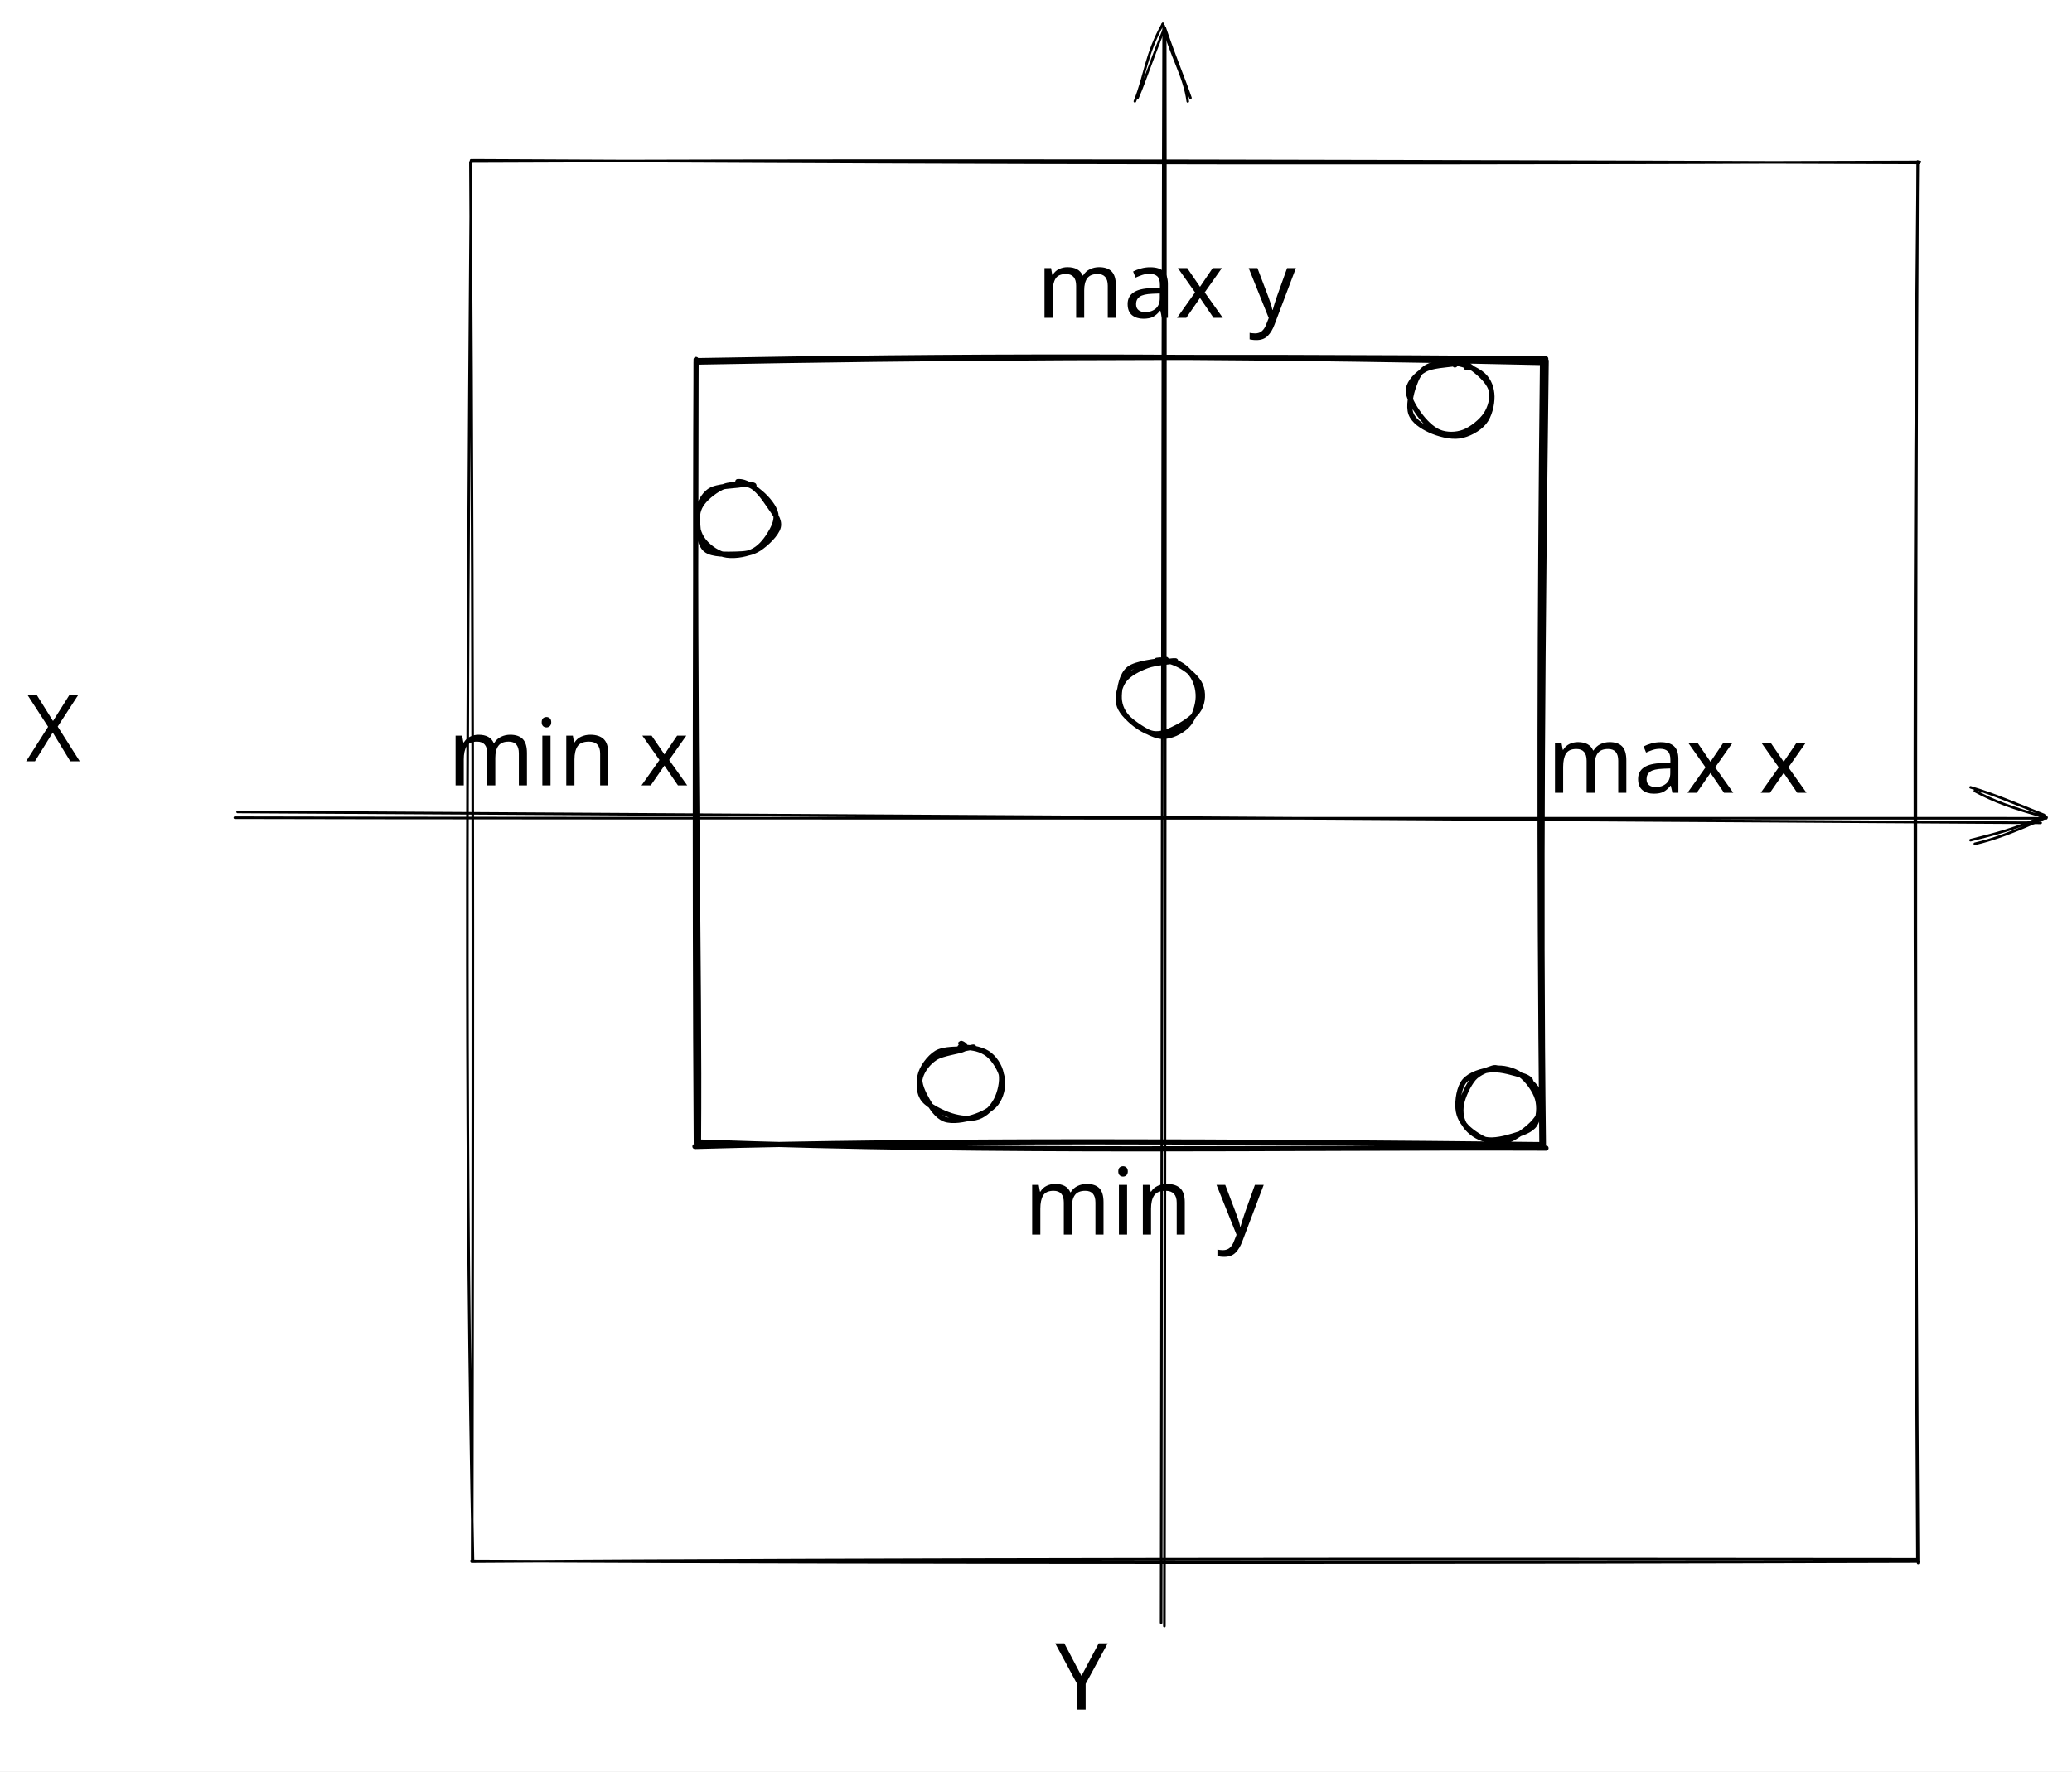
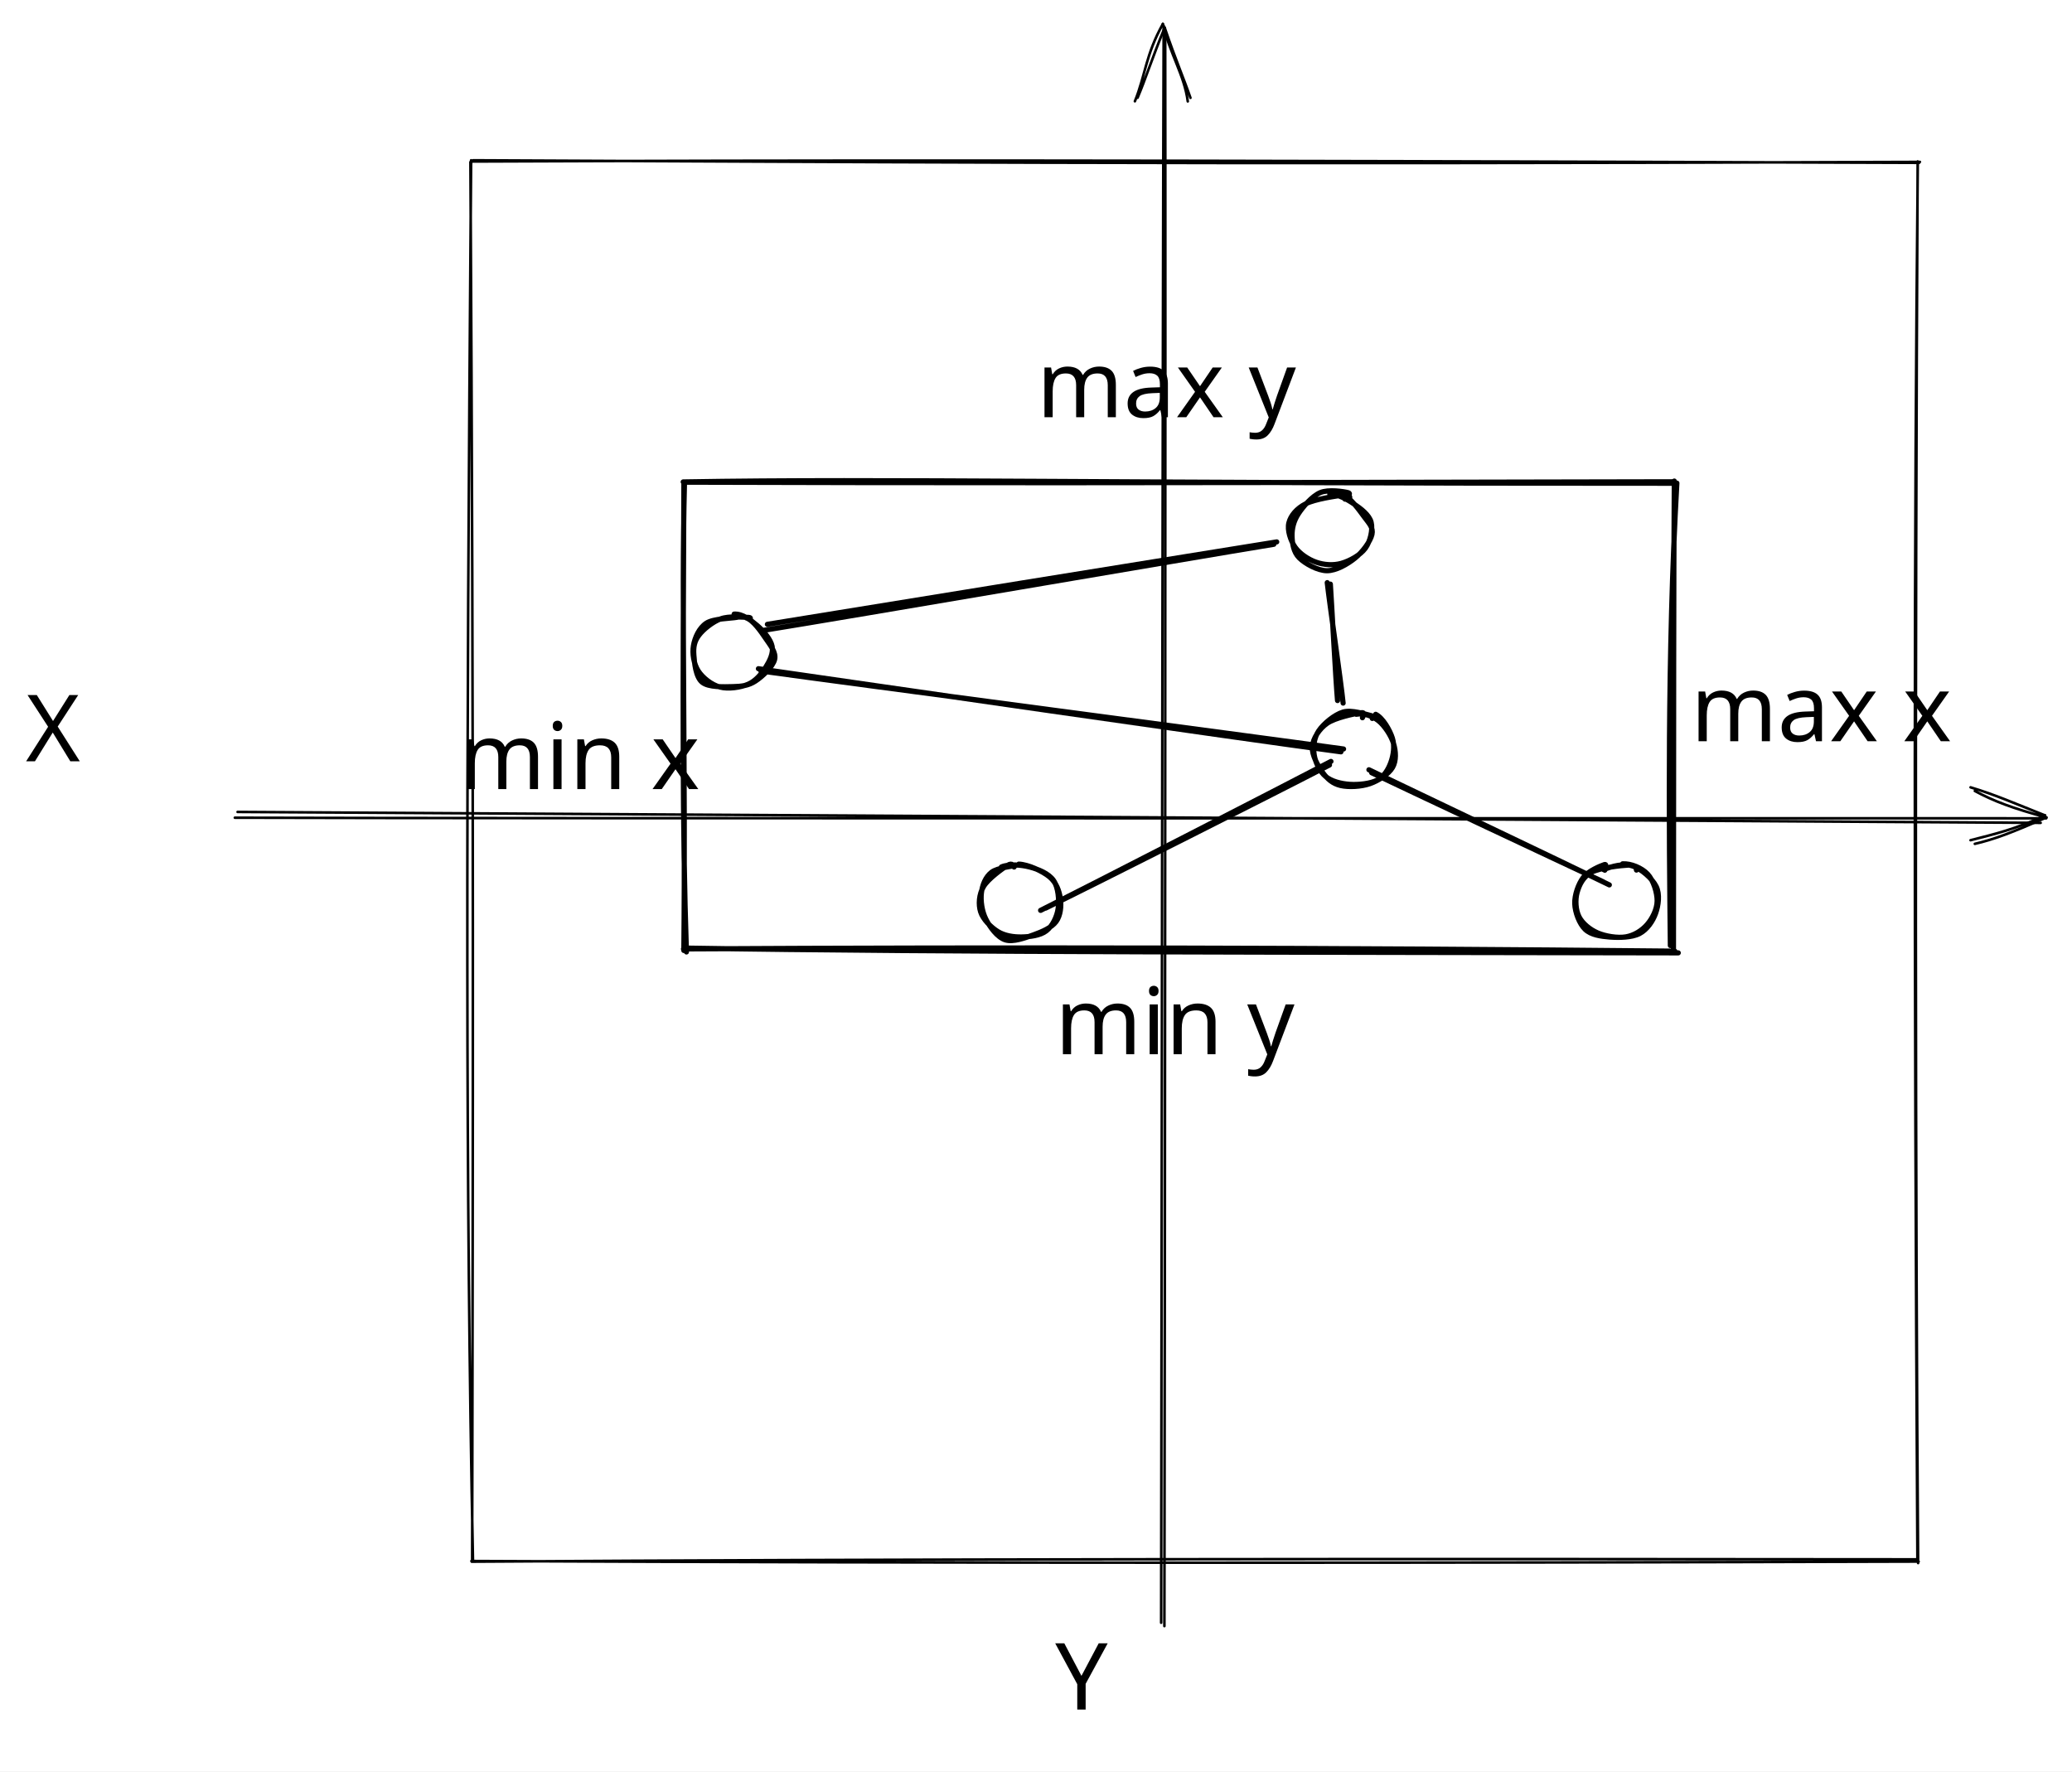
<svg xmlns="http://www.w3.org/2000/svg" version="1.1" viewBox="0 0 803.959 687.309" width="2411.877" height="2061.928">
  <defs>
    <style>
      @font-face {
        font-family: "Virgil";
        src: url("https://excalidraw.com/Virgil.woff2");
      }
      @font-face {
        font-family: "Cascadia";
        src: url("https://excalidraw.com/Cascadia.woff2");
      }
    </style>
  </defs>
  <rect x="0" y="0" width="803.959" height="687.309" fill="#ffffff" />
  <g stroke-linecap="round" transform="translate(182.8571 62.88091) rotate(0 280.7143 271.4286)">
    <path d="M0.67 -0.69 C135.23 -0.16, 269.61 1.06, 562.09 -0.06 M0.39 -0.21 C126.93 -0.73, 253 -0.83, 561.78 0.31 M561.22 -0.25 C560.13 203.22, 560.38 405.66, 561.39 543.6 M561.27 0.02 C559.82 146.88, 559.72 292.92, 561.12 543.06 M561.23 542.15 C361.47 541.93, 161.62 541.97, 0.17 543.06 M561.6 543.02 C376.72 543.57, 193 543.7, 0.05 542.8 M0.67 542.93 C-2.23 397.1, -2.03 251.02, -0.06 -0.69 M0.35 542.55 C0.61 385.88, 1.03 229.09, -0.33 -0.01" stroke="#000000" stroke-width="1" fill="none" />
  </g>
  <g transform="translate(10 263.3809) rotate(0 12 23)">
    <text x="0" y="32" font-family="Virgil, Segoe UI Emoji" font-size="36px" fill="#000000" text-anchor="start" style="white-space: pre;" direction="ltr">X</text>
  </g>
  <g transform="translate(409.4286 631.3095) rotate(0 10.5 23)">
    <text x="0" y="32" font-family="Virgil, Segoe UI Emoji" font-size="36px" fill="#000000" text-anchor="start" style="white-space: pre;" direction="ltr">Y</text>
  </g>
  <g stroke-linecap="round">
    <g transform="translate(91.42857 315.7381) rotate(0 351.1102 1.415849)">
      <path d="M0.75 -0.7 C117.57 -0.04, 583.73 2.78, 700.37 3.54 M-0.31 1.54 C116.91 1.9, 585.3 1.69, 702.53 1.77" stroke="#000000" stroke-width="1" fill="none" />
    </g>
    <g transform="translate(91.42857 315.7381) rotate(0 351.1102 1.415849)">
      <path d="M673.16 10.27 C682.79 7.81, 690.57 6.01, 702.08 0.64 M674.82 11.68 C681.99 10.03, 689.33 7.34, 702.59 1.42" stroke="#000000" stroke-width="1" fill="none" />
    </g>
    <g transform="translate(91.42857 315.7381) rotate(0 351.1102 1.415849)">
      <path d="M673.17 -10.25 C682.71 -7.42, 690.49 -3.92, 702.08 0.64 M674.82 -8.84 C682.02 -4.97, 689.36 -2.13, 702.59 1.42" stroke="#000000" stroke-width="1" fill="none" />
    </g>
  </g>
  <g stroke-linecap="round">
    <g transform="translate(451.4286 631.4523) rotate(0 -0.06903392 -310.9805)">
      <path d="M0.37 -0.51 C0.56 -103.91, 0.9 -516.12, 0.68 -619.56 M-0.89 -1.82 C-0.77 -105.67, -0.3 -518.34, 0.09 -621.45" stroke="#000000" stroke-width="1" fill="none" />
    </g>
    <g transform="translate(451.4286 631.4523) rotate(0 -0.06903392 -310.9805)">
      <path d="M9.44 -592.11 C8.12 -602.23, 2.73 -610.03, -0.23 -622.15 M10.48 -593.48 C8.04 -600.62, 4.8 -608.02, 0.48 -620.73" stroke="#000000" stroke-width="1" fill="none" />
    </g>
    <g transform="translate(451.4286 631.4523) rotate(0 -0.06903392 -310.9805)">
      <path d="M-11.08 -592.15 C-6.97 -602.33, -6.93 -610.11, -0.23 -622.15 M-10.04 -593.53 C-6.98 -600.69, -4.71 -608.07, 0.48 -620.73" stroke="#000000" stroke-width="1" fill="none" />
    </g>
  </g>
-   <g stroke-linecap="round" transform="translate(270 187.1666) rotate(0 15.71429 14.28571)">
+   <g stroke-linecap="round" transform="translate(268.5714 238.5952) rotate(0 15.71429 14.28571)">
    <path d="M16.29 -0.32 C19.54 -0.52, 22.78 2.03, 25.24 4.12 C27.69 6.2, 30.49 9.5, 31.03 12.21 C31.57 14.92, 30.02 17.94, 28.48 20.39 C26.93 22.83, 24.69 25.61, 21.74 26.88 C18.79 28.14, 14.01 28.85, 10.78 27.99 C7.55 27.13, 4.07 24.4, 2.35 21.72 C0.64 19.04, -0.04 15.02, 0.49 11.93 C1.01 8.84, 2.69 5.03, 5.49 3.2 C8.29 1.37, 15.16 1.35, 17.29 0.94 C19.42 0.52, 18.4 0.53, 18.26 0.71 M20.95 1.13 C23.74 2.09, 26.65 6.39, 28.49 9.08 C30.33 11.78, 32.65 14.54, 31.99 17.3 C31.33 20.07, 27.24 23.92, 24.54 25.67 C21.83 27.43, 19.21 27.75, 15.76 27.82 C12.32 27.9, 6.39 28.17, 3.87 26.12 C1.35 24.06, 0.86 18.54, 0.65 15.5 C0.43 12.47, 0.84 10.24, 2.59 7.9 C4.33 5.57, 7.97 2.67, 11.1 1.51 C14.22 0.35, 19.46 0.9, 21.33 0.93 C23.21 0.96, 22.43 1.42, 22.35 1.71" stroke="#000000" stroke-width="2" fill="none" />
  </g>
-   <g stroke-linecap="round" transform="translate(547.1429 140.0238) rotate(0 15.71429 14.28571)">
-     <path d="M17.66 0.9 C21.01 1.25, 25.96 3.36, 28.31 5.51 C30.66 7.66, 31.69 10.72, 31.75 13.79 C31.82 16.85, 30.8 21.33, 28.68 23.88 C26.57 26.44, 22.58 28.63, 19.09 29.13 C15.59 29.63, 10.85 28.33, 7.73 26.89 C4.6 25.45, 1.38 23.35, 0.32 20.49 C-0.73 17.63, 0.31 12.79, 1.42 9.73 C2.52 6.68, 3.7 3.75, 6.97 2.15 C10.24 0.56, 18.52 0.08, 21.02 0.17 C23.52 0.27, 22.06 2.48, 21.95 2.73 M16.82 -0.53 C19.75 -0.57, 23.32 2.05, 25.77 4.08 C28.22 6.1, 30.92 8.84, 31.53 11.63 C32.13 14.42, 31.18 18.17, 29.39 20.84 C27.61 23.51, 23.86 26.51, 20.83 27.65 C17.81 28.78, 14.16 28.81, 11.27 27.64 C8.37 26.47, 5.43 23.41, 3.45 20.64 C1.46 17.87, -1.01 13.86, -0.65 10.99 C-0.29 8.12, 2.77 5.06, 5.59 3.43 C8.41 1.81, 14.3 1.56, 16.26 1.25 C18.22 0.94, 17.38 1.74, 17.34 1.57" stroke="#000000" stroke-width="2" fill="none" />
+   <g stroke-linecap="round" transform="translate(500 191.4523) rotate(0 15.71429 14.28571)">
+     <path d="M15.98 0.23 C18.93 0.23, 22.64 2.23, 25.32 4.06 C27.99 5.88, 31.28 8.3, 32.02 11.18 C32.75 14.05, 31.68 18.64, 29.75 21.29 C27.83 23.95, 23.64 26.22, 20.46 27.12 C17.28 28.02, 13.67 27.73, 10.68 26.68 C7.68 25.64, 4.27 23.39, 2.5 20.84 C0.74 18.3, -0.6 14.23, 0.09 11.43 C0.78 8.62, 3.12 5.81, 6.66 4.01 C10.2 2.21, 18.52 0.97, 21.33 0.63 C24.15 0.29, 23.83 1.75, 23.54 1.97 M20.75 0.24 C23.84 1.41, 27.4 6.47, 29.33 9.09 C31.26 11.7, 32.93 13.25, 32.34 15.92 C31.75 18.59, 28.69 22.75, 25.77 25.1 C22.86 27.44, 18.47 30, 14.86 29.99 C11.25 29.97, 6.36 27.25, 4.11 25 C1.85 22.74, 1.39 19.29, 1.33 16.45 C1.28 13.6, 1.95 10.73, 3.77 7.93 C5.59 5.14, 9.05 1.07, 12.26 -0.31 C15.47 -1.68, 21.44 -0.73, 23.04 -0.31 C24.64 0.11, 22.39 1.68, 21.87 2.22" stroke="#000000" stroke-width="2" fill="none" />
  </g>
-   <g stroke-linecap="round" transform="translate(357.1429 405.7381) rotate(0 15.71429 14.28571)">
-     <path d="M16.72 0.79 C20.02 0.49, 23.71 1.41, 26.22 3.4 C28.73 5.38, 31.26 9.53, 31.79 12.69 C32.32 15.85, 31.28 19.87, 29.38 22.37 C27.48 24.88, 23.72 26.7, 20.39 27.73 C17.07 28.75, 12.38 29.61, 9.44 28.53 C6.49 27.44, 4.31 24.02, 2.71 21.22 C1.11 18.41, -0.75 14.78, -0.16 11.71 C0.43 8.64, 3.34 4.57, 6.27 2.81 C9.2 1.04, 15 1.47, 17.41 1.1 C19.82 0.73, 20.63 0.36, 20.71 0.6 M15.32 0.61 C18.41 0.42, 23.3 1.15, 25.97 2.86 C28.64 4.58, 30.77 7.83, 31.34 10.88 C31.9 13.92, 30.86 18.36, 29.37 21.15 C27.87 23.95, 25.29 26.65, 22.39 27.65 C19.49 28.65, 15.49 28.26, 11.96 27.15 C8.44 26.03, 3.26 23.45, 1.27 20.96 C-0.72 18.46, -0.74 14.9, 0.01 12.19 C0.77 9.48, 2.98 6.52, 5.8 4.7 C8.62 2.88, 15.3 2.22, 16.94 1.28 C18.59 0.35, 15.88 -1.14, 15.66 -0.89" stroke="#000000" stroke-width="2" fill="none" />
+   <g stroke-linecap="round" transform="translate(510 277.1666) rotate(0 15.71429 14.28571)">
+     <path d="M16.2 -0.02 C19.15 -0.54, 22.38 0.55, 24.79 2.44 C27.21 4.33, 29.79 8.29, 30.71 11.32 C31.63 14.35, 31.85 18.03, 30.31 20.63 C28.78 23.23, 24.86 25.75, 21.5 26.92 C18.14 28.08, 13.2 28.33, 10.16 27.61 C7.12 26.9, 5.07 25.13, 3.24 22.61 C1.41 20.09, -1.09 15.7, -0.81 12.51 C-0.52 9.32, 1.83 5.67, 4.95 3.48 C8.06 1.3, 15.61 -0.25, 17.89 -0.61 C20.18 -0.97, 18.79 0.83, 18.64 1.32 M23.78 -0.01 C26.58 1.38, 29.28 6.12, 30.26 9.23 C31.25 12.34, 30.64 15.94, 29.66 18.65 C28.69 21.36, 27.07 24.08, 24.41 25.5 C21.75 26.92, 17.04 27.39, 13.7 27.16 C10.36 26.93, 6.66 26.02, 4.37 24.11 C2.07 22.2, 0.37 18.64, -0.08 15.69 C-0.53 12.73, -0.18 9.14, 1.69 6.38 C3.55 3.62, 7.78 0.12, 11.11 -0.88 C14.45 -1.88, 19.79 -0.02, 21.68 0.4 C23.57 0.81, 22.57 1.41, 22.46 1.6" stroke="#000000" stroke-width="2" fill="none" />
  </g>
-   <g stroke-linecap="round" transform="translate(434.2857 255.7381) rotate(0 15.71429 14.28571)">
-     <path d="M14.59 0.44 C17.62 -0.15, 21.46 1.26, 24.28 2.89 C27.11 4.53, 30.42 7.49, 31.55 10.22 C32.68 12.95, 32.5 16.6, 31.05 19.26 C29.6 21.93, 25.84 24.6, 22.83 26.2 C19.82 27.79, 16.32 29.47, 13.02 28.85 C9.71 28.23, 5.19 24.92, 3.02 22.46 C0.85 20.01, -0.12 17.23, 0 14.12 C0.12 11.01, 0.92 6.09, 3.74 3.79 C6.56 1.5, 14.58 0.91, 16.92 0.36 C19.26 -0.19, 17.78 0.31, 17.78 0.48 M20.92 0.93 C24.06 1.67, 26.92 4.18, 28.53 6.69 C30.13 9.2, 30.92 12.78, 30.55 15.98 C30.18 19.18, 28.64 23.53, 26.3 25.86 C23.96 28.2, 19.97 30.18, 16.53 30 C13.09 29.82, 8.43 26.88, 5.64 24.76 C2.85 22.65, 0.4 20.07, -0.22 17.3 C-0.83 14.53, 0.09 10.59, 1.93 8.13 C3.77 5.67, 7.55 3.78, 10.83 2.55 C14.11 1.32, 20.23 1.02, 21.59 0.75 C22.96 0.49, 19.1 0.66, 19.04 0.97" stroke="#000000" stroke-width="2" fill="none" />
+   <g stroke-linecap="round" transform="translate(611.4286 335.7381) rotate(0 15.71429 14.28571)">
+     <path d="M18.16 -0.57 C21.36 -0.76, 25.62 1, 27.86 3.4 C30.09 5.8, 31.59 10.56, 31.56 13.83 C31.52 17.1, 29.68 20.7, 27.65 23.02 C25.63 25.34, 22.61 27.23, 19.42 27.77 C16.23 28.31, 11.54 27.54, 8.52 26.25 C5.5 24.95, 2.62 22.61, 1.28 20 C-0.05 17.39, -0.29 13.45, 0.51 10.57 C1.31 7.69, 2.75 4.5, 6.07 2.72 C9.4 0.95, 17.57 0.06, 20.48 -0.08 C23.39 -0.23, 23.53 1.49, 23.53 1.86 M10.8 1.69 C13.95 0.36, 18.51 -0.85, 21.9 0.23 C25.3 1.31, 29.67 5.11, 31.18 8.18 C32.69 11.24, 32.06 15.59, 30.97 18.65 C29.89 21.7, 27.65 24.98, 24.68 26.52 C21.71 28.05, 16.68 28.11, 13.17 27.84 C9.66 27.56, 5.9 27.03, 3.64 24.87 C1.38 22.72, -0.28 18.28, -0.41 14.92 C-0.53 11.56, 0.99 7.25, 2.9 4.72 C4.81 2.19, 9.64 0.21, 11.03 -0.25 C12.42 -0.72, 10.93 1.53, 11.25 1.91" stroke="#000000" stroke-width="2" fill="none" />
  </g>
-   <g stroke-linecap="round" transform="translate(565.7143 414.3095) rotate(0 15.71429 14.28571)">
-     <path d="M22.67 2.06 C25.63 3.14, 29.4 6.04, 30.9 8.64 C32.4 11.24, 32.75 14.89, 31.67 17.67 C30.6 20.46, 27.24 23.43, 24.43 25.34 C21.63 27.25, 18.22 29.4, 14.85 29.13 C11.48 28.87, 6.69 25.97, 4.22 23.75 C1.75 21.53, 0.29 18.92, 0.01 15.81 C-0.26 12.7, 0.41 7.6, 2.56 5.09 C4.71 2.58, 9.18 1.11, 12.91 0.76 C16.64 0.41, 22.4 2.27, 24.95 2.99 C27.51 3.7, 28.25 4.92, 28.25 5.05 M14.24 0.22 C17.19 -0.23, 21.42 0.72, 24.18 2.67 C26.95 4.63, 29.89 8.73, 30.83 11.95 C31.77 15.17, 31.39 19.58, 29.84 21.99 C28.28 24.4, 24.67 25.43, 21.49 26.4 C18.32 27.38, 13.87 28.46, 10.77 27.83 C7.67 27.19, 4.48 24.88, 2.91 22.61 C1.33 20.34, 0.81 17.29, 1.34 14.22 C1.86 11.14, 4.06 6.5, 6.08 4.14 C8.09 1.79, 11.78 0.64, 13.43 0.1 C15.08 -0.44, 16 0.51, 15.99 0.89" stroke="#000000" stroke-width="2" fill="none" />
+   <g stroke-linecap="round" transform="translate(380 335.7381) rotate(0 15.71429 14.28571)">
+     <path d="M8.54 0.66 C11.24 -0.58, 16.13 -0.21, 19.5 0.66 C22.87 1.53, 26.93 3.18, 28.78 5.87 C30.62 8.55, 31.03 13.5, 30.57 16.77 C30.1 20.03, 28.35 23.6, 25.98 25.44 C23.62 27.28, 19.52 27.76, 16.39 27.81 C13.26 27.86, 9.85 27.35, 7.2 25.73 C4.55 24.11, 1.42 20.99, 0.49 18.08 C-0.44 15.17, -0.13 11.29, 1.61 8.28 C3.35 5.27, 8.95 1.28, 10.93 0.02 C12.91 -1.25, 13.33 0.44, 13.48 0.68 M15.31 -0.46 C18.93 -0.32, 24.53 2.26, 27.22 4.49 C29.91 6.72, 31.01 10.02, 31.44 12.92 C31.87 15.81, 31.51 19.5, 29.78 21.84 C28.06 24.18, 24.38 25.78, 21.08 26.96 C17.79 28.14, 13.1 29.94, 10.01 28.92 C6.92 27.91, 4.06 23.92, 2.53 20.88 C0.99 17.84, 0.43 13.72, 0.8 10.69 C1.16 7.66, 2.38 4.51, 4.72 2.71 C7.07 0.9, 13.16 0.35, 14.85 -0.12 C16.54 -0.59, 14.83 -0.35, 14.84 -0.11" stroke="#000000" stroke-width="2" fill="none" />
  </g>
-   <g stroke-linecap="round" transform="translate(270 140.0238) rotate(0 164.2857 152.1429)">
-     <path d="M1.08 0.46 C90.59 -1.26, 182.28 -1.92, 329.77 -0.84 M0.44 -0.1 C98.01 -1.92, 196.99 -2.24, 328.06 0.64 M329.94 -0.03 C328.69 101.54, 327.62 204.7, 328.86 303.93 M328.51 0.55 C327.45 95.64, 327.15 189.42, 328.27 304.19 M329.87 305.46 C225.41 305.08, 122.08 307.4, 0.52 303.07 M328.45 304.1 C208.99 302.83, 90.09 302.25, -0.35 304.82 M1.04 303.25 C1.55 232.86, -0.69 161.83, 0.1 -0.55 M0.17 303.65 C-0.55 194.63, 0.01 84.43, 0.08 0.46" stroke="#000000" stroke-width="2" fill="none" />
+   <g stroke-linecap="round">
+     <g transform="translate(297.1429 242.8809) rotate(0 98.85554 -15.48768)">
+       <path d="M0.61 -0.64 C33.73 -6.06, 165.41 -27.36, 198.24 -32.62 M-0.53 1.64 C32.44 -3.68, 163.7 -26.22, 197.12 -31.7" stroke="#000000" stroke-width="2" fill="none" />
+     </g>
  </g>
-   <g transform="translate(173.7143 272.7381) rotate(0 44 23)">
+   <g stroke-linecap="round">
+     <g transform="translate(294.2857 260.0238) rotate(0 113.5103 15.56836)">
+       <path d="M0.95 0.32 C38.64 5.55, 189.16 25.34, 227.03 30.59 M-0.01 -0.56 C37.43 4.87, 188.03 26.65, 226.02 31.69" stroke="#000000" stroke-width="2" fill="none" />
+     </g>
+   </g>
+   <g stroke-linecap="round">
+     <g transform="translate(515.7143 225.7381) rotate(0 2.34792 23.69537)">
+       <path d="M0.48 0.9 C1.01 8.75, 2.57 38.45, 3.26 46.08 M-0.73 0.33 C0.16 8.37, 4.65 39.15, 5.43 47.07" stroke="#000000" stroke-width="2" fill="none" />
+     </g>
+   </g>
+   <g stroke-linecap="round">
+     <g transform="translate(404.2857 352.8809) rotate(0 55.80903 -28.54619)">
+       <path d="M-0.52 0.35 C18.32 -9.08, 93.55 -47.73, 112.14 -57.44 M1.4 -0.51 C20.23 -9.68, 93.46 -46.64, 111.57 -56.06" stroke="#000000" stroke-width="2" fill="none" />
+     </g>
+   </g>
+   <g stroke-linecap="round">
+     <g transform="translate(531.4286 300.0238) rotate(0 46.36987 20.98761)">
+       <path d="M0.78 -0.2 C15.81 6.97, 75.51 35.04, 90.69 42.15 M-0.27 -1.35 C15.11 6.04, 77.74 35.83, 93.01 43.32" stroke="#000000" stroke-width="2" fill="none" />
+     </g>
+   </g>
+   <g stroke-linecap="round" transform="translate(265.7143 187.1666) rotate(0 192.1429 90.71429)">
+     <path d="M-0.62 -0.18 C80.08 -1.55, 158.42 0.42, 384.72 0.34 M0.43 -0.07 C87.75 0.19, 175.03 0.26, 383.97 -0.24 M384.93 0.28 C381.15 66.66, 381.93 137.3, 382.4 179.71 M383.93 -0.51 C383.64 43.25, 383.69 84.98, 383.61 182.08 M385.47 182.55 C244.72 182.27, 103.13 182.36, -0.36 180.69 M384.13 181.88 C254.22 180.56, 124.22 180.32, -0.51 181.02 M-0.38 181.62 C0.34 114.8, -1.34 45.86, -0.14 0.74 M0.63 182.2 C-0.99 134.17, -0.75 85.01, -0.36 0.09" stroke="#000000" stroke-width="2" fill="none" />
+   </g>
+   <g transform="translate(178 274.1666) rotate(0 44 23)">
    <text x="0" y="32" font-family="Virgil, Segoe UI Emoji" font-size="36px" fill="#000000" text-anchor="start" style="white-space: pre;" direction="ltr">min x</text>
  </g>
-   <g transform="translate(397.4286 447.0238) rotate(0 42 23)">
+   <g transform="translate(656 255.5952) rotate(0 53.5 23)">
+     <text x="0" y="32" font-family="Virgil, Segoe UI Emoji" font-size="36px" fill="#000000" text-anchor="start" style="white-space: pre;" direction="ltr">max x</text>
+   </g>
+   <g transform="translate(402.2143 129.8809) rotate(0 52 23)">
+     <text x="0" y="32" font-family="Virgil, Segoe UI Emoji" font-size="36px" fill="#000000" text-anchor="start" style="white-space: pre;" direction="ltr">max y</text>
+   </g>
+   <g transform="translate(409.3571 377.0238) rotate(0 42 23)">
    <text x="0" y="32" font-family="Virgil, Segoe UI Emoji" font-size="36px" fill="#000000" text-anchor="start" style="white-space: pre;" direction="ltr">min y</text>
  </g>
-   <g transform="translate(600.2857 275.5952) rotate(0 53.5 23)">
-     <text x="0" y="32" font-family="Virgil, Segoe UI Emoji" font-size="36px" fill="#000000" text-anchor="start" style="white-space: pre;" direction="ltr">max x</text>
-   </g>
-   <g transform="translate(402.2143 91.30948) rotate(0 52 23)">
-     <text x="0" y="32" font-family="Virgil, Segoe UI Emoji" font-size="36px" fill="#000000" text-anchor="start" style="white-space: pre;" direction="ltr">max y</text>
-   </g>
</svg>
